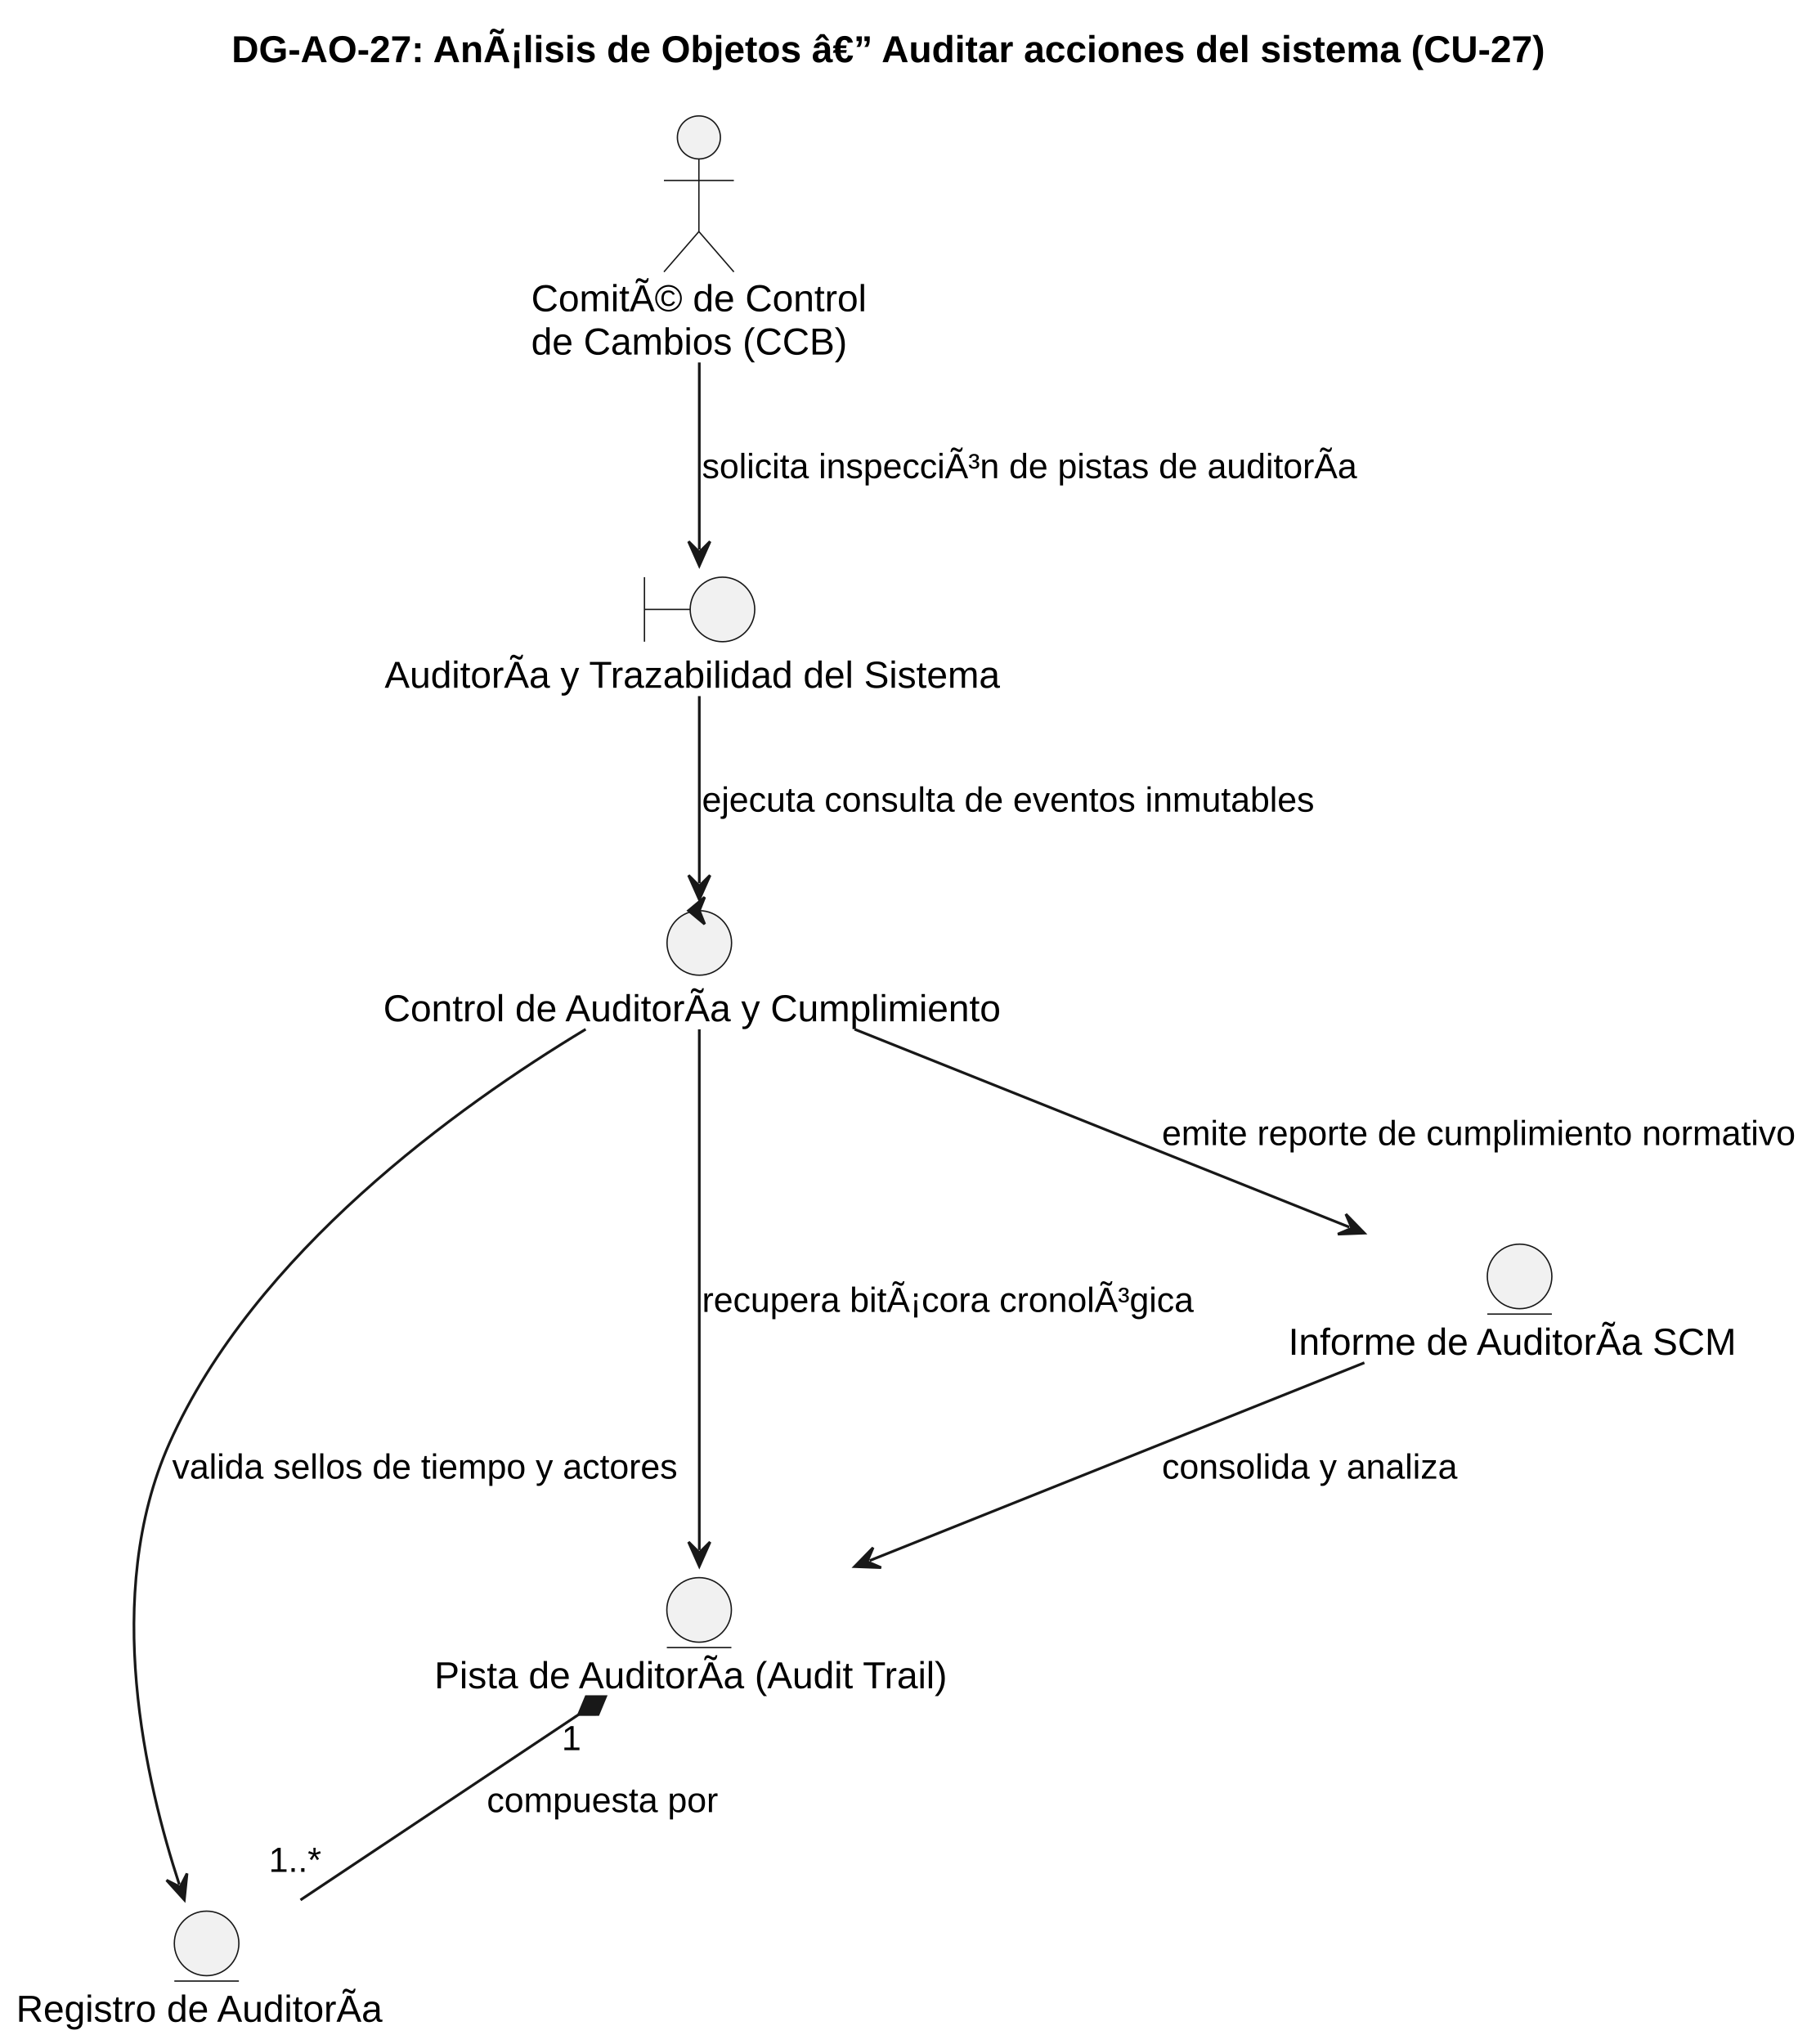
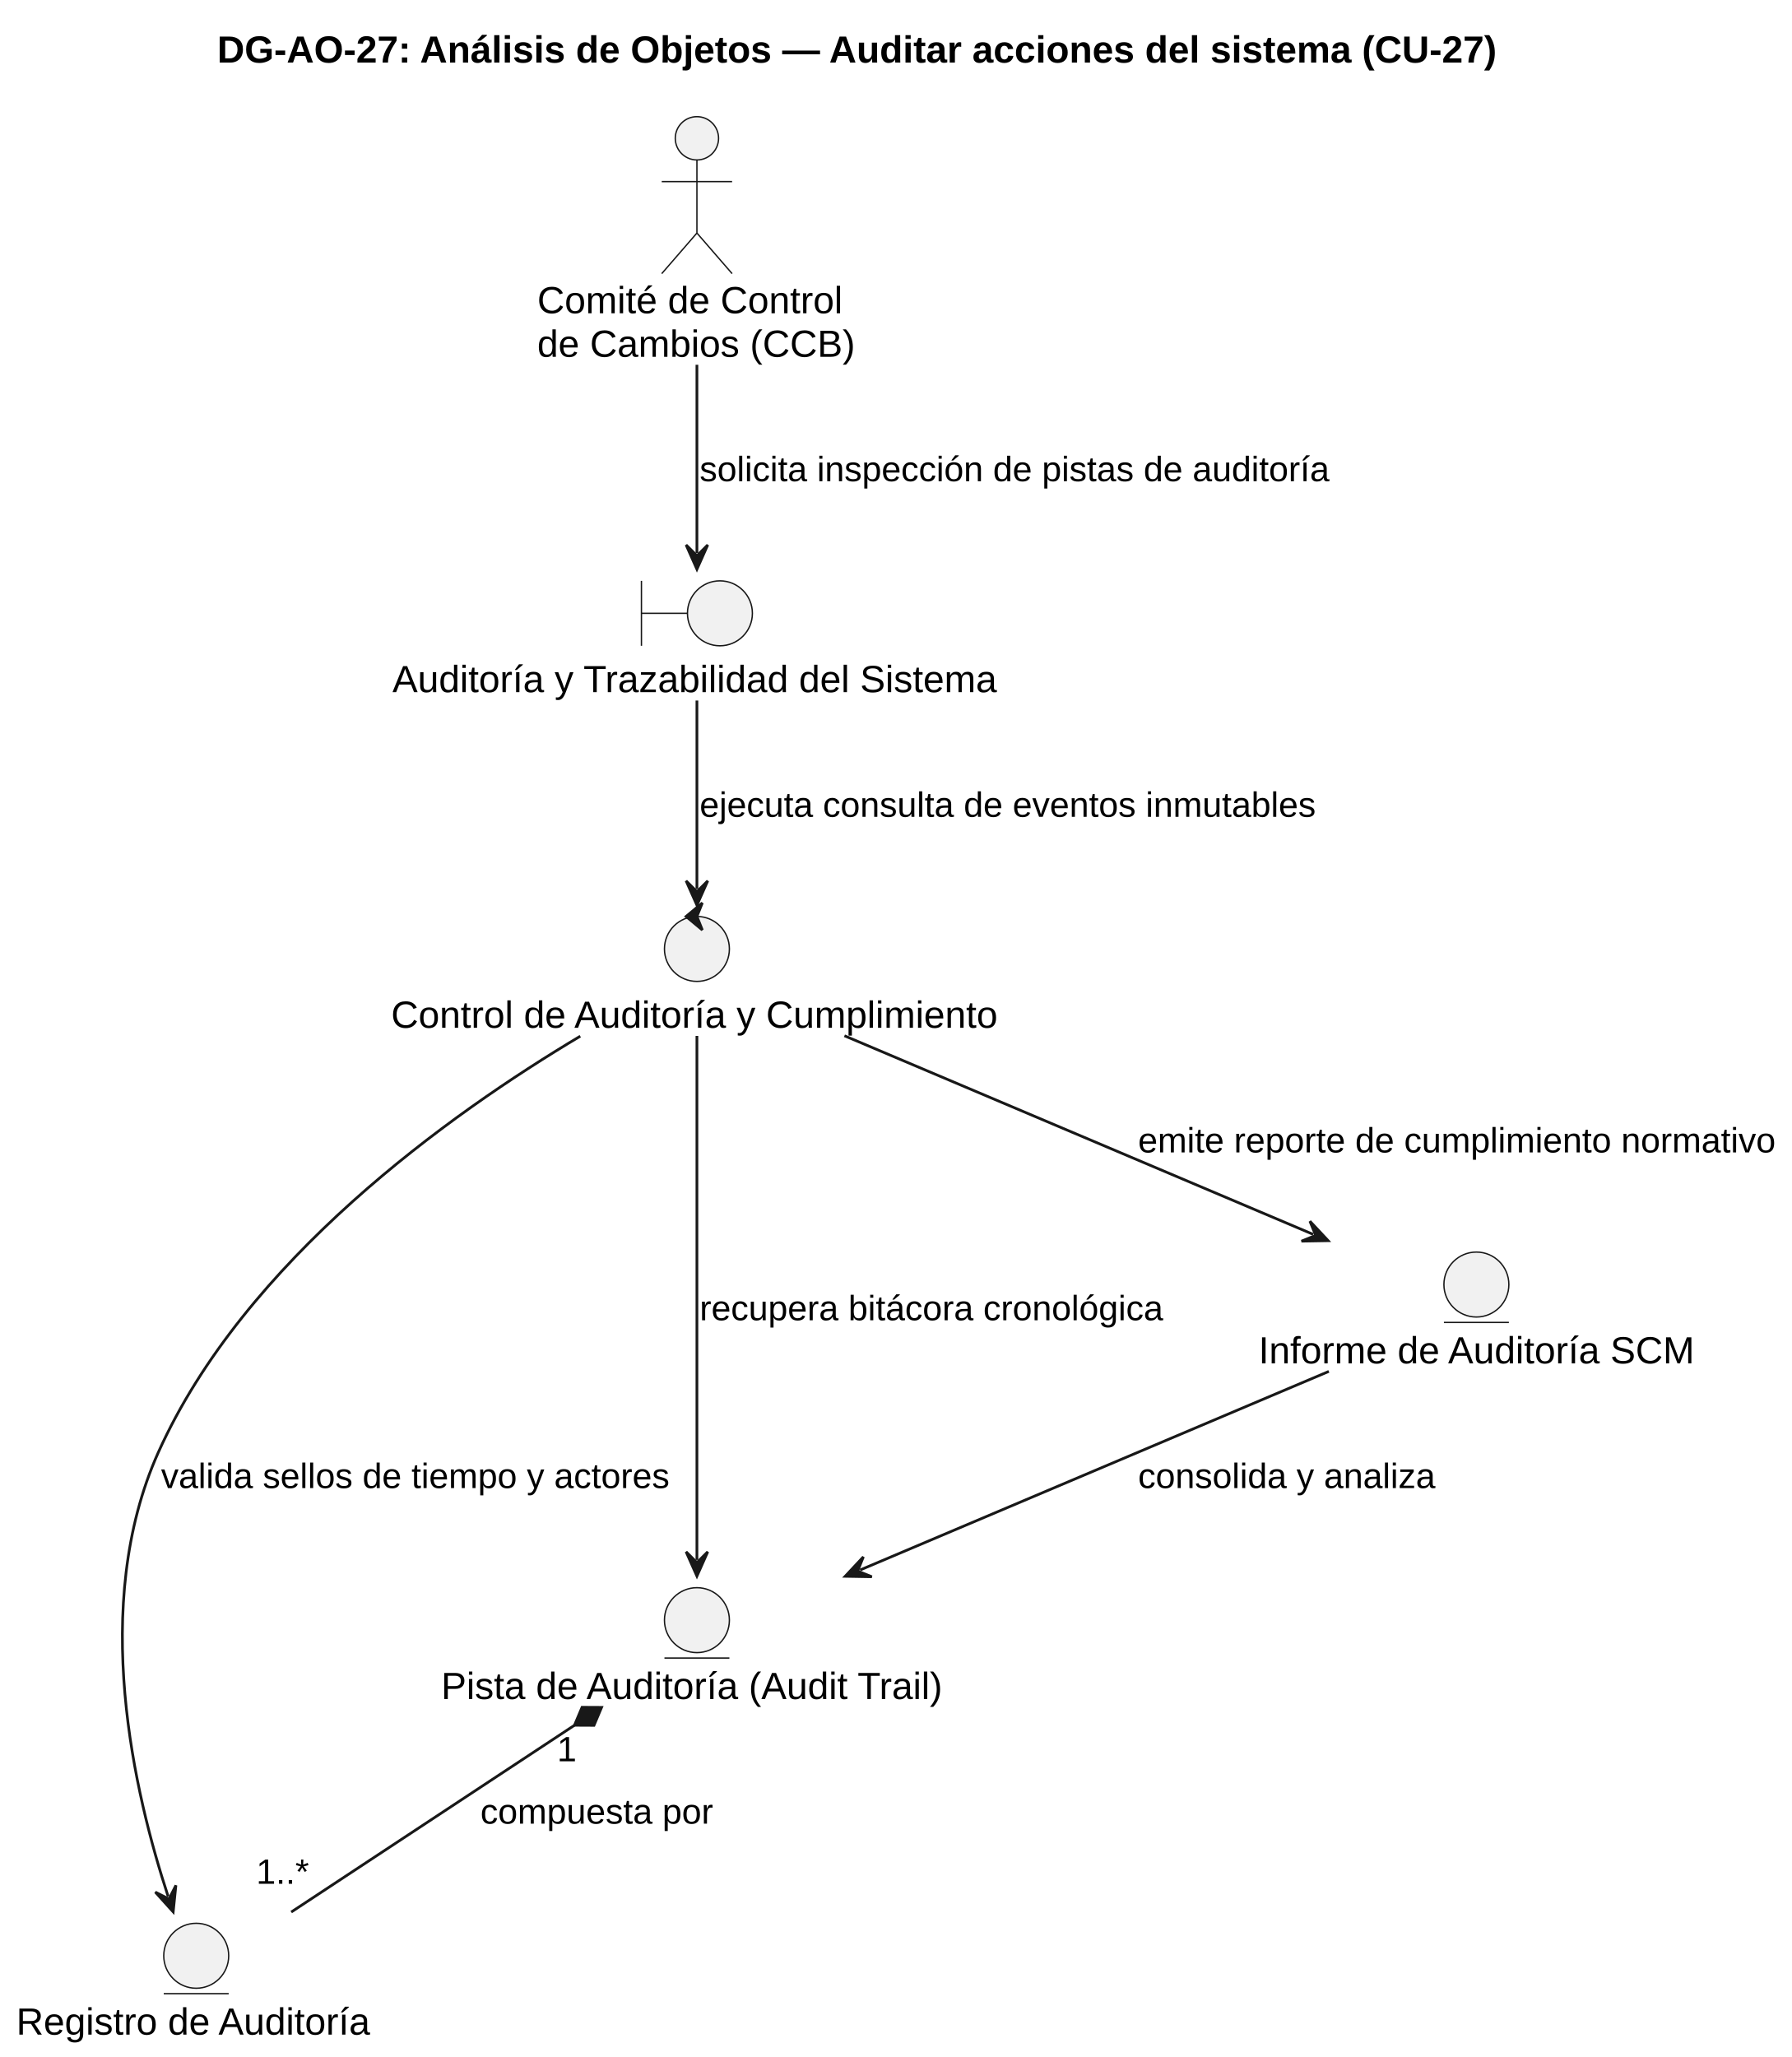
- <svg xmlns="http://www.w3.org/2000/svg" contentStyleType="text/css" height="760px" preserveAspectRatio="none" style="width:675px;height:760px;background:#FFFFFF;" version="1.1" viewBox="0 0 675 760" width="675px" zoomAndPan="magnify">
+ <svg xmlns="http://www.w3.org/2000/svg" contentStyleType="text/css" height="760px" preserveAspectRatio="none" style="width:662px;height:760px;background:#FFFFFF;" version="1.1" viewBox="0 0 662 760" width="662px" zoomAndPan="magnify">
  <defs />
  <g>
-     <text fill="#000000" font-family="Arial" font-size="14" font-weight="bold" lengthAdjust="spacing" textLength="489.344" x="86.103" y="23.132">DG-AO-27: AnÃ¡lisis de Objetos â€” Auditar acciones del sistema (CU-27)</text>
+     <text fill="#000000" font-family="Arial" font-size="14" font-weight="bold" lengthAdjust="spacing" textLength="488" x="80.25" y="23.132">DG-AO-27: Análisis de Objetos — Auditar acciones del sistema (CU-27)</text>
    <g id="elem_ACT">
-       <ellipse cx="259.847" cy="51.099" fill="#F1F1F1" rx="8" ry="8" style="stroke:#181818;stroke-width:0.5;" />
-       <path d="M259.847,59.099 L259.847,86.099 M246.847,67.099 L272.847,67.099 M259.847,86.099 L246.847,101.099 M259.847,86.099 L272.847,101.099 " fill="none" style="stroke:#181818;stroke-width:0.5;" />
-       <text fill="#000000" font-family="Arial" font-size="14" lengthAdjust="spacing" textLength="124.694" x="197.5" y="115.731">ComitÃ© de Control</text>
-       <text fill="#000000" font-family="Arial" font-size="14" lengthAdjust="spacing" textLength="117.476" x="197.5" y="131.829">de Cambios (CCB)</text>
+       <ellipse cx="257.5" cy="51.099" fill="#F1F1F1" rx="8" ry="8" style="stroke:#181818;stroke-width:0.5;" />
+       <path d="M257.5,59.099 L257.5,86.099 M244.5,67.099 L270.5,67.099 M257.5,86.099 L244.5,101.099 M257.5,86.099 L270.5,101.099 " fill="none" style="stroke:#181818;stroke-width:0.5;" />
+       <text fill="#000000" font-family="Arial" font-size="14" lengthAdjust="spacing" textLength="114" x="198.5" y="115.731">Comité de Control</text>
+       <text fill="#000000" font-family="Arial" font-size="14" lengthAdjust="spacing" textLength="118" x="198.5" y="131.829">de Cambios (CCB)</text>
    </g>
    <g id="elem_B">
-       <path d="M239.61,214.599 L239.61,238.599 M239.61,226.599 L256.61,226.599 " fill="none" style="stroke:#181818;stroke-width:0.5;" />
-       <ellipse cx="268.61" cy="226.599" fill="#F1F1F1" rx="12" ry="12" style="stroke:#181818;stroke-width:0.5;" />
-       <text fill="#000000" font-family="Arial" font-size="14" lengthAdjust="spacing" textLength="234.22" x="143" y="255.731">AuditorÃ­a y Trazabilidad del Sistema</text>
+       <path d="M237,214.599 L237,238.599 M237,226.599 L254,226.599 " fill="none" style="stroke:#181818;stroke-width:0.5;" />
+       <ellipse cx="266" cy="226.599" fill="#F1F1F1" rx="12" ry="12" style="stroke:#181818;stroke-width:0.5;" />
+       <text fill="#000000" font-family="Arial" font-size="14" lengthAdjust="spacing" textLength="225" x="145" y="255.731">Auditoría y Trazabilidad del Sistema</text>
    </g>
    <g id="elem_C">
-       <ellipse cx="259.996" cy="350.599" fill="#F1F1F1" rx="12" ry="12" style="stroke:#181818;stroke-width:0.5;" />
-       <polygon fill="#181818" points="255.996,338.599,261.996,333.599,259.996,338.599,261.996,343.599,255.996,338.599" style="stroke:#181818;stroke-width:1.0;" />
-       <text fill="#000000" font-family="Arial" font-size="14" lengthAdjust="spacing" textLength="234.992" x="142.5" y="379.731">Control de AuditorÃ­a y Cumplimiento</text>
+       <ellipse cx="257.5" cy="350.599" fill="#F1F1F1" rx="12" ry="12" style="stroke:#181818;stroke-width:0.5;" />
+       <polygon fill="#181818" points="253.5,338.599,259.5,333.599,257.5,338.599,259.5,343.599,253.5,338.599" style="stroke:#181818;stroke-width:1.0;" />
+       <text fill="#000000" font-family="Arial" font-size="14" lengthAdjust="spacing" textLength="226" x="144.5" y="379.731">Control de Auditoría y Cumplimiento</text>
    </g>
    <g id="elem_E_AUD">
-       <ellipse cx="76.814" cy="722.599" fill="#F1F1F1" rx="12" ry="12" style="stroke:#181818;stroke-width:0.5;" />
-       <line style="stroke:#181818;stroke-width:0.5;" x1="64.814" x2="88.814" y1="736.599" y2="736.599" />
-       <text fill="#000000" font-family="Arial" font-size="14" lengthAdjust="spacing" textLength="141.627" x="6" y="751.731">Registro de AuditorÃ­a</text>
+       <ellipse cx="72.5" cy="722.599" fill="#F1F1F1" rx="12" ry="12" style="stroke:#181818;stroke-width:0.5;" />
+       <line style="stroke:#181818;stroke-width:0.5;" x1="60.5" x2="84.5" y1="736.599" y2="736.599" />
+       <text fill="#000000" font-family="Arial" font-size="14" lengthAdjust="spacing" textLength="133" x="6" y="751.731">Registro de Auditoría</text>
    </g>
    <g id="elem_E_TRAIL">
-       <ellipse cx="259.927" cy="598.599" fill="#F1F1F1" rx="12" ry="12" style="stroke:#181818;stroke-width:0.5;" />
-       <line style="stroke:#181818;stroke-width:0.5;" x1="247.927" x2="271.927" y1="612.599" y2="612.599" />
-       <text fill="#000000" font-family="Arial" font-size="14" lengthAdjust="spacing" textLength="196.855" x="161.5" y="627.731">Pista de AuditorÃ­a (Audit Trail)</text>
+       <ellipse cx="257.5" cy="598.599" fill="#F1F1F1" rx="12" ry="12" style="stroke:#181818;stroke-width:0.5;" />
+       <line style="stroke:#181818;stroke-width:0.5;" x1="245.5" x2="269.5" y1="612.599" y2="612.599" />
+       <text fill="#000000" font-family="Arial" font-size="14" lengthAdjust="spacing" textLength="189" x="163" y="627.731">Pista de Auditoría (Audit Trail)</text>
    </g>
    <g id="elem_E_INF">
-       <ellipse cx="564.979" cy="474.599" fill="#F1F1F1" rx="12" ry="12" style="stroke:#181818;stroke-width:0.5;" />
-       <line style="stroke:#181818;stroke-width:0.5;" x1="552.979" x2="576.979" y1="488.599" y2="488.599" />
-       <text fill="#000000" font-family="Arial" font-size="14" lengthAdjust="spacing" textLength="171.958" x="479" y="503.731">Informe de AuditorÃ­a SCM</text>
+       <ellipse cx="545.5" cy="474.599" fill="#F1F1F1" rx="12" ry="12" style="stroke:#181818;stroke-width:0.5;" />
+       <line style="stroke:#181818;stroke-width:0.5;" x1="533.5" x2="557.5" y1="488.599" y2="488.599" />
+       <text fill="#000000" font-family="Arial" font-size="14" lengthAdjust="spacing" textLength="161" x="465" y="503.731">Informe de Auditoría SCM</text>
    </g>
    <g id="link_ACT_B">
-       <path d="M260,134.769 C260,159.839 260,183.979 260,204.329 " fill="none" id="ACT-to-B" style="stroke:#181818;stroke-width:1.0;" />
-       <polygon fill="#181818" points="260,210.329,264,201.329,260,205.329,256,201.329,260,210.329" style="stroke:#181818;stroke-width:1.0;" />
-       <text fill="#000000" font-family="Arial" font-size="13" lengthAdjust="spacing" textLength="247.851" x="261" y="177.792">solicita inspecciÃ³n de pistas de auditorÃ­a</text>
+       <path d="M257.5,134.769 C257.5,159.839 257.5,183.979 257.5,204.329 " fill="none" id="ACT-to-B" style="stroke:#181818;stroke-width:1.0;" />
+       <polygon fill="#181818" points="257.5,210.329,261.5,201.329,257.5,205.329,253.5,201.329,257.5,210.329" style="stroke:#181818;stroke-width:1.0;" />
+       <text fill="#000000" font-family="Arial" font-size="13" lengthAdjust="spacing" textLength="235" x="258.5" y="177.792">solicita inspección de pistas de auditoría</text>
    </g>
    <g id="link_B_C">
-       <path d="M260,258.829 C260,280.539 260,306.769 260,328.449 " fill="none" id="B-to-C" style="stroke:#181818;stroke-width:1.0;" />
-       <polygon fill="#181818" points="260,334.449,264,325.449,260,329.449,256,325.449,260,334.449" style="stroke:#181818;stroke-width:1.0;" />
-       <text fill="#000000" font-family="Arial" font-size="13" lengthAdjust="spacing" textLength="227.646" x="261" y="301.793">ejecuta consulta de eventos inmutables</text>
+       <path d="M257.5,258.829 C257.5,280.539 257.5,306.769 257.5,328.449 " fill="none" id="B-to-C" style="stroke:#181818;stroke-width:1.0;" />
+       <polygon fill="#181818" points="257.5,334.449,261.5,325.449,257.5,329.449,253.5,325.449,257.5,334.449" style="stroke:#181818;stroke-width:1.0;" />
+       <text fill="#000000" font-family="Arial" font-size="13" lengthAdjust="spacing" textLength="228" x="258.5" y="301.793">ejecuta consulta de eventos inmutables</text>
    </g>
    <g id="link_C_E_TRAIL">
-       <path d="M260,382.739 C260,429.629 260,529.359 260,576.339 " fill="none" id="C-to-E_TRAIL" style="stroke:#181818;stroke-width:1.0;" />
-       <polygon fill="#181818" points="260,582.339,264,573.339,260,577.339,256,573.339,260,582.339" style="stroke:#181818;stroke-width:1.0;" />
-       <text fill="#000000" font-family="Arial" font-size="13" lengthAdjust="spacing" textLength="182.806" x="261" y="487.793">recupera bitÃ¡cora cronolÃ³gica</text>
+       <path d="M257.5,382.739 C257.5,429.629 257.5,529.359 257.5,576.339 " fill="none" id="C-to-E_TRAIL" style="stroke:#181818;stroke-width:1.0;" />
+       <polygon fill="#181818" points="257.5,582.339,261.5,573.339,257.5,577.339,253.5,573.339,257.5,582.339" style="stroke:#181818;stroke-width:1.0;" />
+       <text fill="#000000" font-family="Arial" font-size="13" lengthAdjust="spacing" textLength="170" x="258.5" y="487.793">recupera bitácora cronológica</text>
    </g>
    <g id="link_C_E_AUD">
-       <path d="M217.75,382.699 C169.91,411.549 94.55,465.839 63,536.599 C37.69,593.359 54.406,663.175 66.666,700.695 " fill="none" id="C-to-E_AUD" style="stroke:#181818;stroke-width:1.0;" />
-       <polygon fill="#181818" points="68.53,706.399,69.537,696.601,66.977,701.646,61.932,699.086,68.53,706.399" style="stroke:#181818;stroke-width:1.0;" />
-       <text fill="#000000" font-family="Arial" font-size="13" lengthAdjust="spacing" textLength="187.872" x="64" y="549.793">valida sellos de tiempo y actores</text>
+       <path d="M214.4,382.839 C166.07,411.649 90.31,465.729 58.5,536.599 C33.05,593.299 49.822,663.137 62.122,700.677 " fill="none" id="C-to-E_AUD" style="stroke:#181818;stroke-width:1.0;" />
+       <polygon fill="#181818" points="63.99,706.379,64.989,696.581,62.433,701.627,57.387,699.072,63.99,706.379" style="stroke:#181818;stroke-width:1.0;" />
+       <text fill="#000000" font-family="Arial" font-size="13" lengthAdjust="spacing" textLength="189" x="59.5" y="549.793">valida sellos de tiempo y actores</text>
    </g>
    <g id="link_C_E_INF">
-       <path d="M317.73,382.689 C372.04,404.419 447.359,434.54 501.679,456.27 " fill="none" id="C-to-E_INF" style="stroke:#181818;stroke-width:1.0;" />
-       <polygon fill="#181818" points="507.25,458.499,500.38,451.442,502.608,456.642,497.408,458.87,507.25,458.499" style="stroke:#181818;stroke-width:1.0;" />
-       <text fill="#000000" font-family="Arial" font-size="13" lengthAdjust="spacing" textLength="235.549" x="432" y="425.793">emite reporte de cumplimiento normativo</text>
+       <path d="M312.01,382.689 C363.21,404.379 433.905,434.328 485.195,456.058 " fill="none" id="C-to-E_INF" style="stroke:#181818;stroke-width:1.0;" />
+       <polygon fill="#181818" points="490.72,458.399,483.993,451.205,486.116,456.448,480.873,458.571,490.72,458.399" style="stroke:#181818;stroke-width:1.0;" />
+       <text fill="#000000" font-family="Arial" font-size="13" lengthAdjust="spacing" textLength="234" x="420.5" y="425.793">emite reporte de cumplimiento normativo</text>
    </g>
    <g id="link_E_TRAIL_E_AUD">
-       <path d="M215.166,637.486 C182.606,659.196 144.24,684.769 111.72,706.449 " fill="none" id="E_TRAIL-backto-E_AUD" style="stroke:#181818;stroke-width:1.0;" />
-       <polygon fill="#181818" points="225.15,630.829,217.939,630.829,215.166,637.486,222.377,637.485,225.15,630.829" style="stroke:#181818;stroke-width:1.0;" />
-       <text fill="#000000" font-family="Arial" font-size="13" lengthAdjust="spacing" textLength="85.992" x="181" y="673.793">compuesta por</text>
-       <text fill="#000000" font-family="Arial" font-size="13" lengthAdjust="spacing" textLength="7.23" x="208.848" y="650.738">1</text>
-       <text fill="#000000" font-family="Arial" font-size="13" lengthAdjust="spacing" textLength="19.513" x="99.938" y="696.001">1..*</text>
+       <path d="M212.252,637.435 C179.332,659.145 140.48,684.769 107.6,706.449 " fill="none" id="E_TRAIL-backto-E_AUD" style="stroke:#181818;stroke-width:1.0;" />
+       <polygon fill="#181818" points="222.27,630.829,215.059,630.793,212.252,637.435,219.463,637.471,222.27,630.829" style="stroke:#181818;stroke-width:1.0;" />
+       <text fill="#000000" font-family="Arial" font-size="13" lengthAdjust="spacing" textLength="86" x="177.5" y="673.793">compuesta por</text>
+       <text fill="#000000" font-family="Arial" font-size="13" lengthAdjust="spacing" textLength="7" x="205.83" y="650.738">1</text>
+       <text fill="#000000" font-family="Arial" font-size="13" lengthAdjust="spacing" textLength="20" x="94.659" y="696.001">1..*</text>
    </g>
    <g id="link_E_INF_E_TRAIL">
-       <path d="M507.27,506.689 C452.96,528.419 377.641,558.54 323.321,580.27 " fill="none" id="E_INF-to-E_TRAIL" style="stroke:#181818;stroke-width:1.0;" />
-       <polygon fill="#181818" points="317.75,582.499,327.592,582.87,322.392,580.641,324.62,575.442,317.75,582.499" style="stroke:#181818;stroke-width:1.0;" />
-       <text fill="#000000" font-family="Arial" font-size="13" lengthAdjust="spacing" textLength="109.846" x="432" y="549.793">consolida y analiza</text>
+       <path d="M490.99,506.689 C439.79,528.379 369.095,558.328 317.805,580.058 " fill="none" id="E_INF-to-E_TRAIL" style="stroke:#181818;stroke-width:1.0;" />
+       <polygon fill="#181818" points="312.28,582.399,322.127,582.571,316.884,580.448,319.007,575.205,312.28,582.399" style="stroke:#181818;stroke-width:1.0;" />
+       <text fill="#000000" font-family="Arial" font-size="13" lengthAdjust="spacing" textLength="111" x="420.5" y="549.793">consolida y analiza</text>
    </g>
  </g>
</svg>
